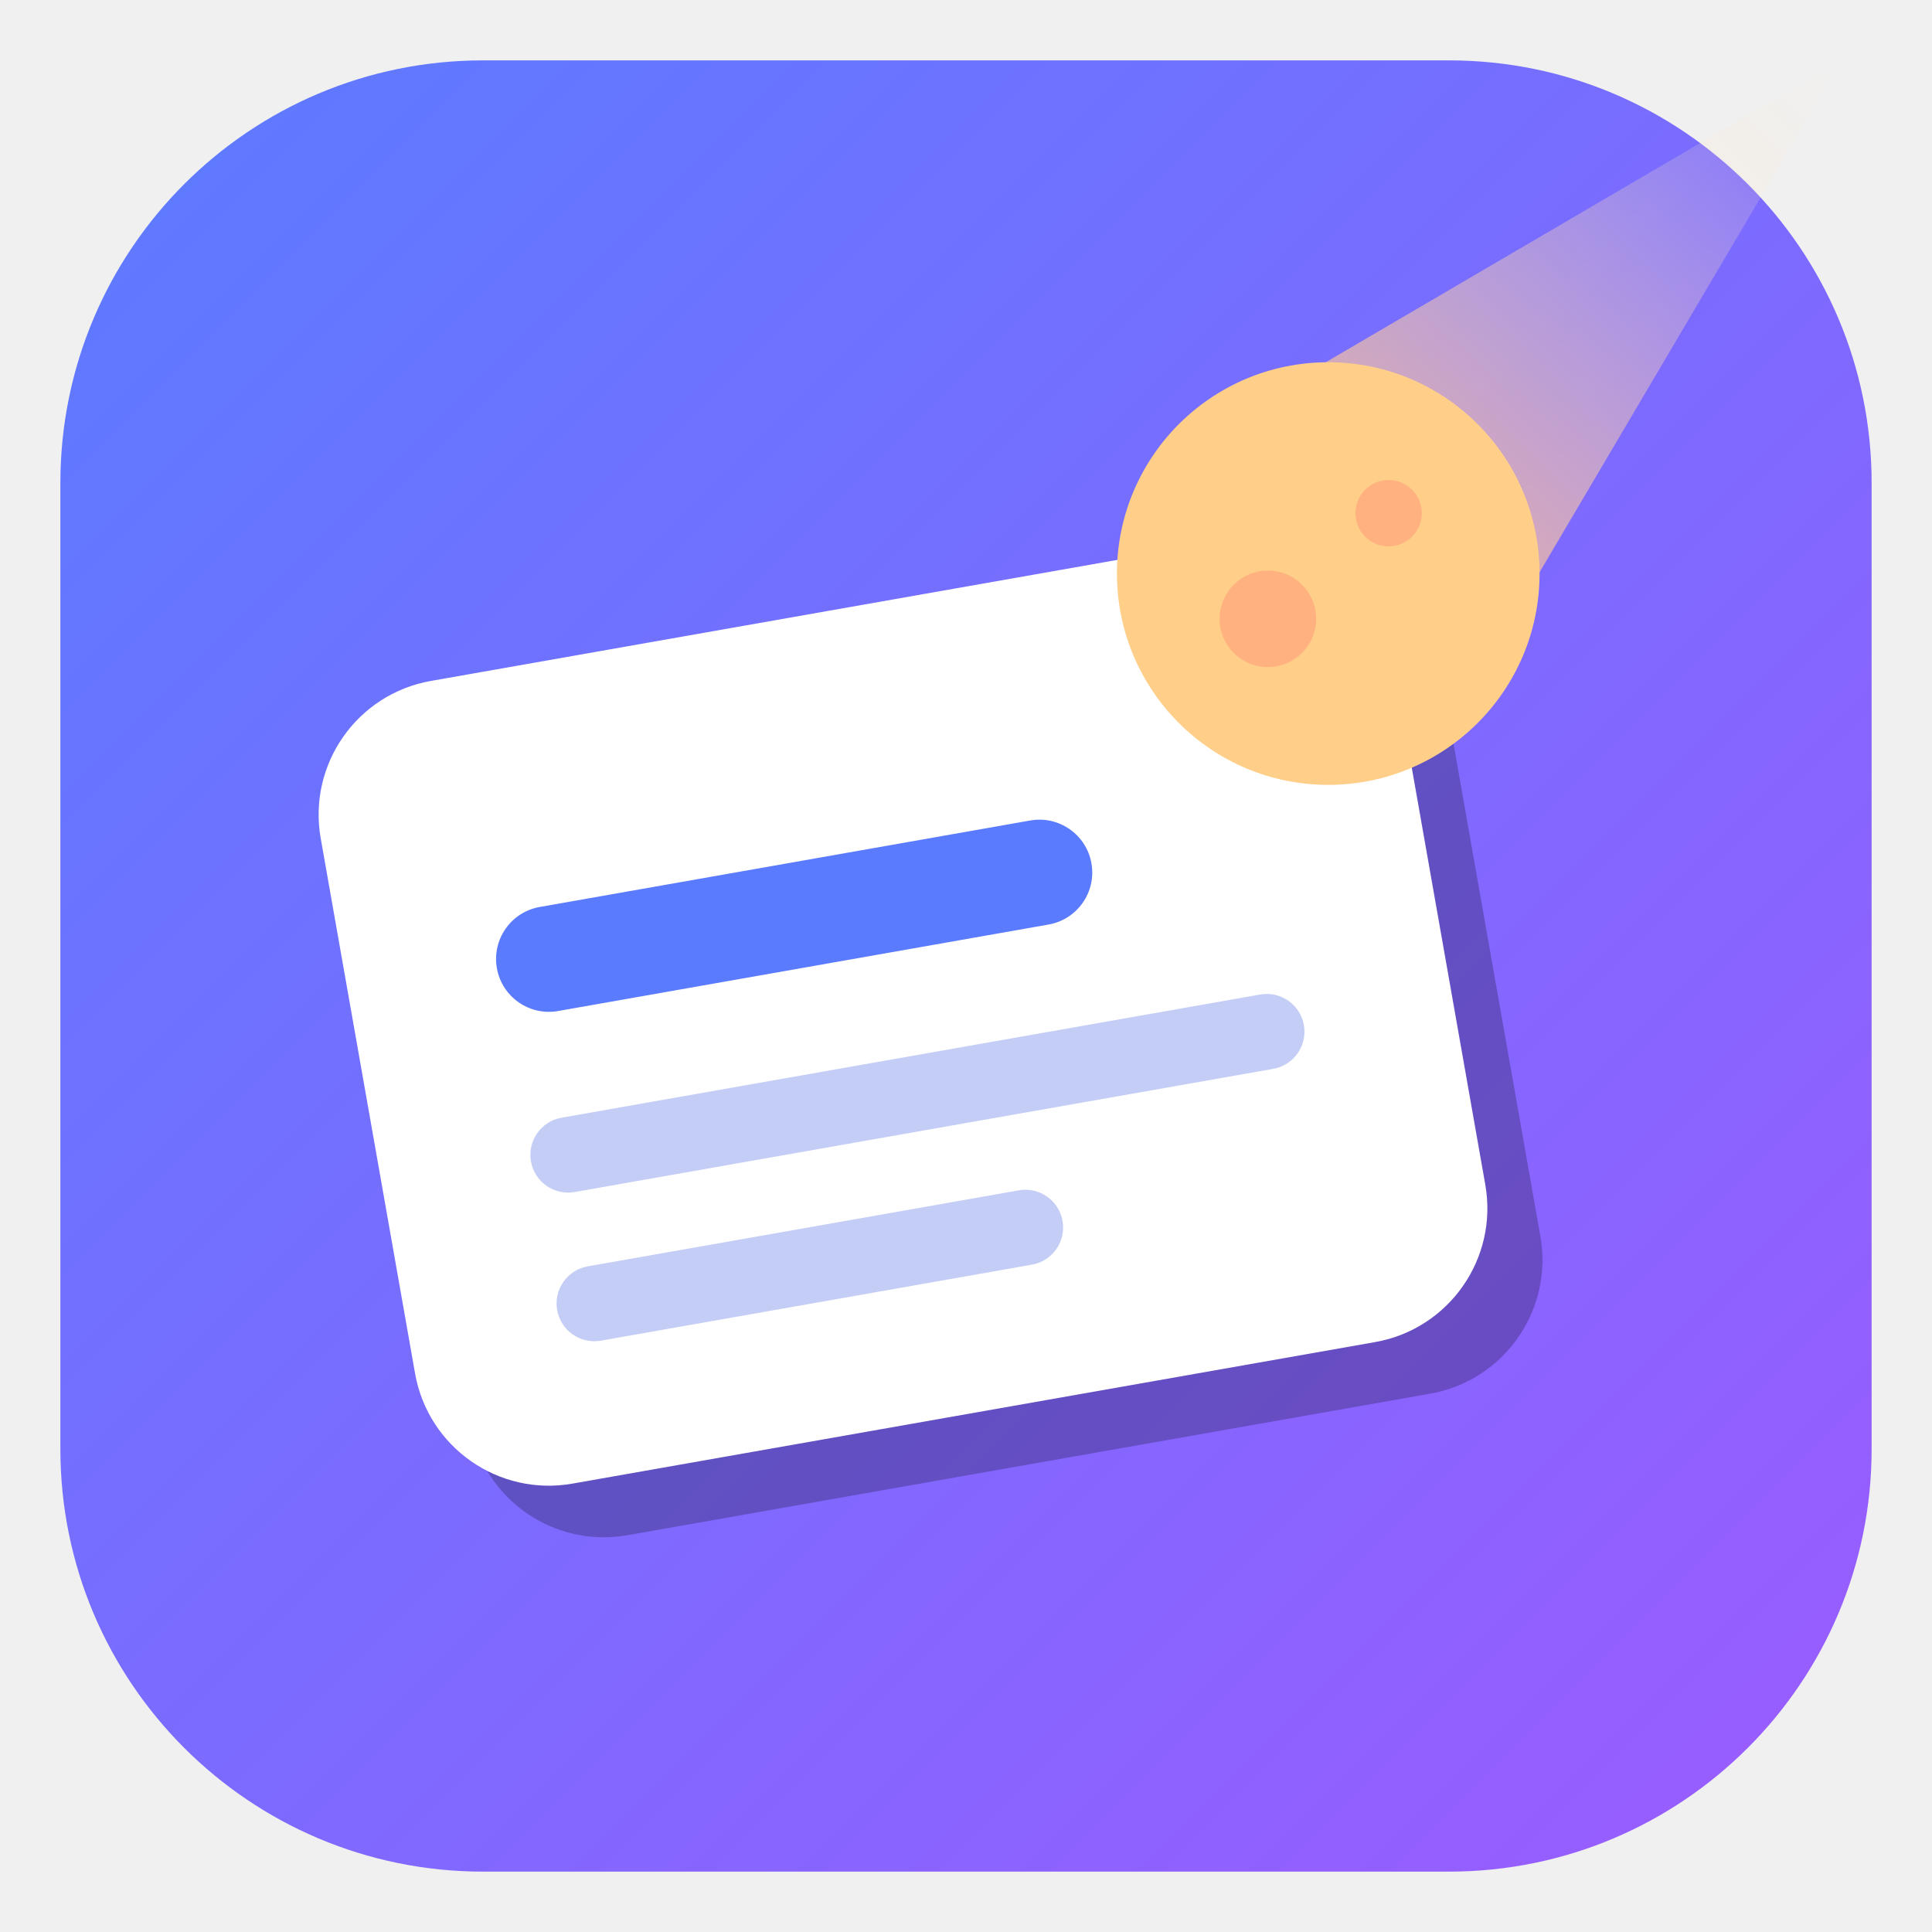
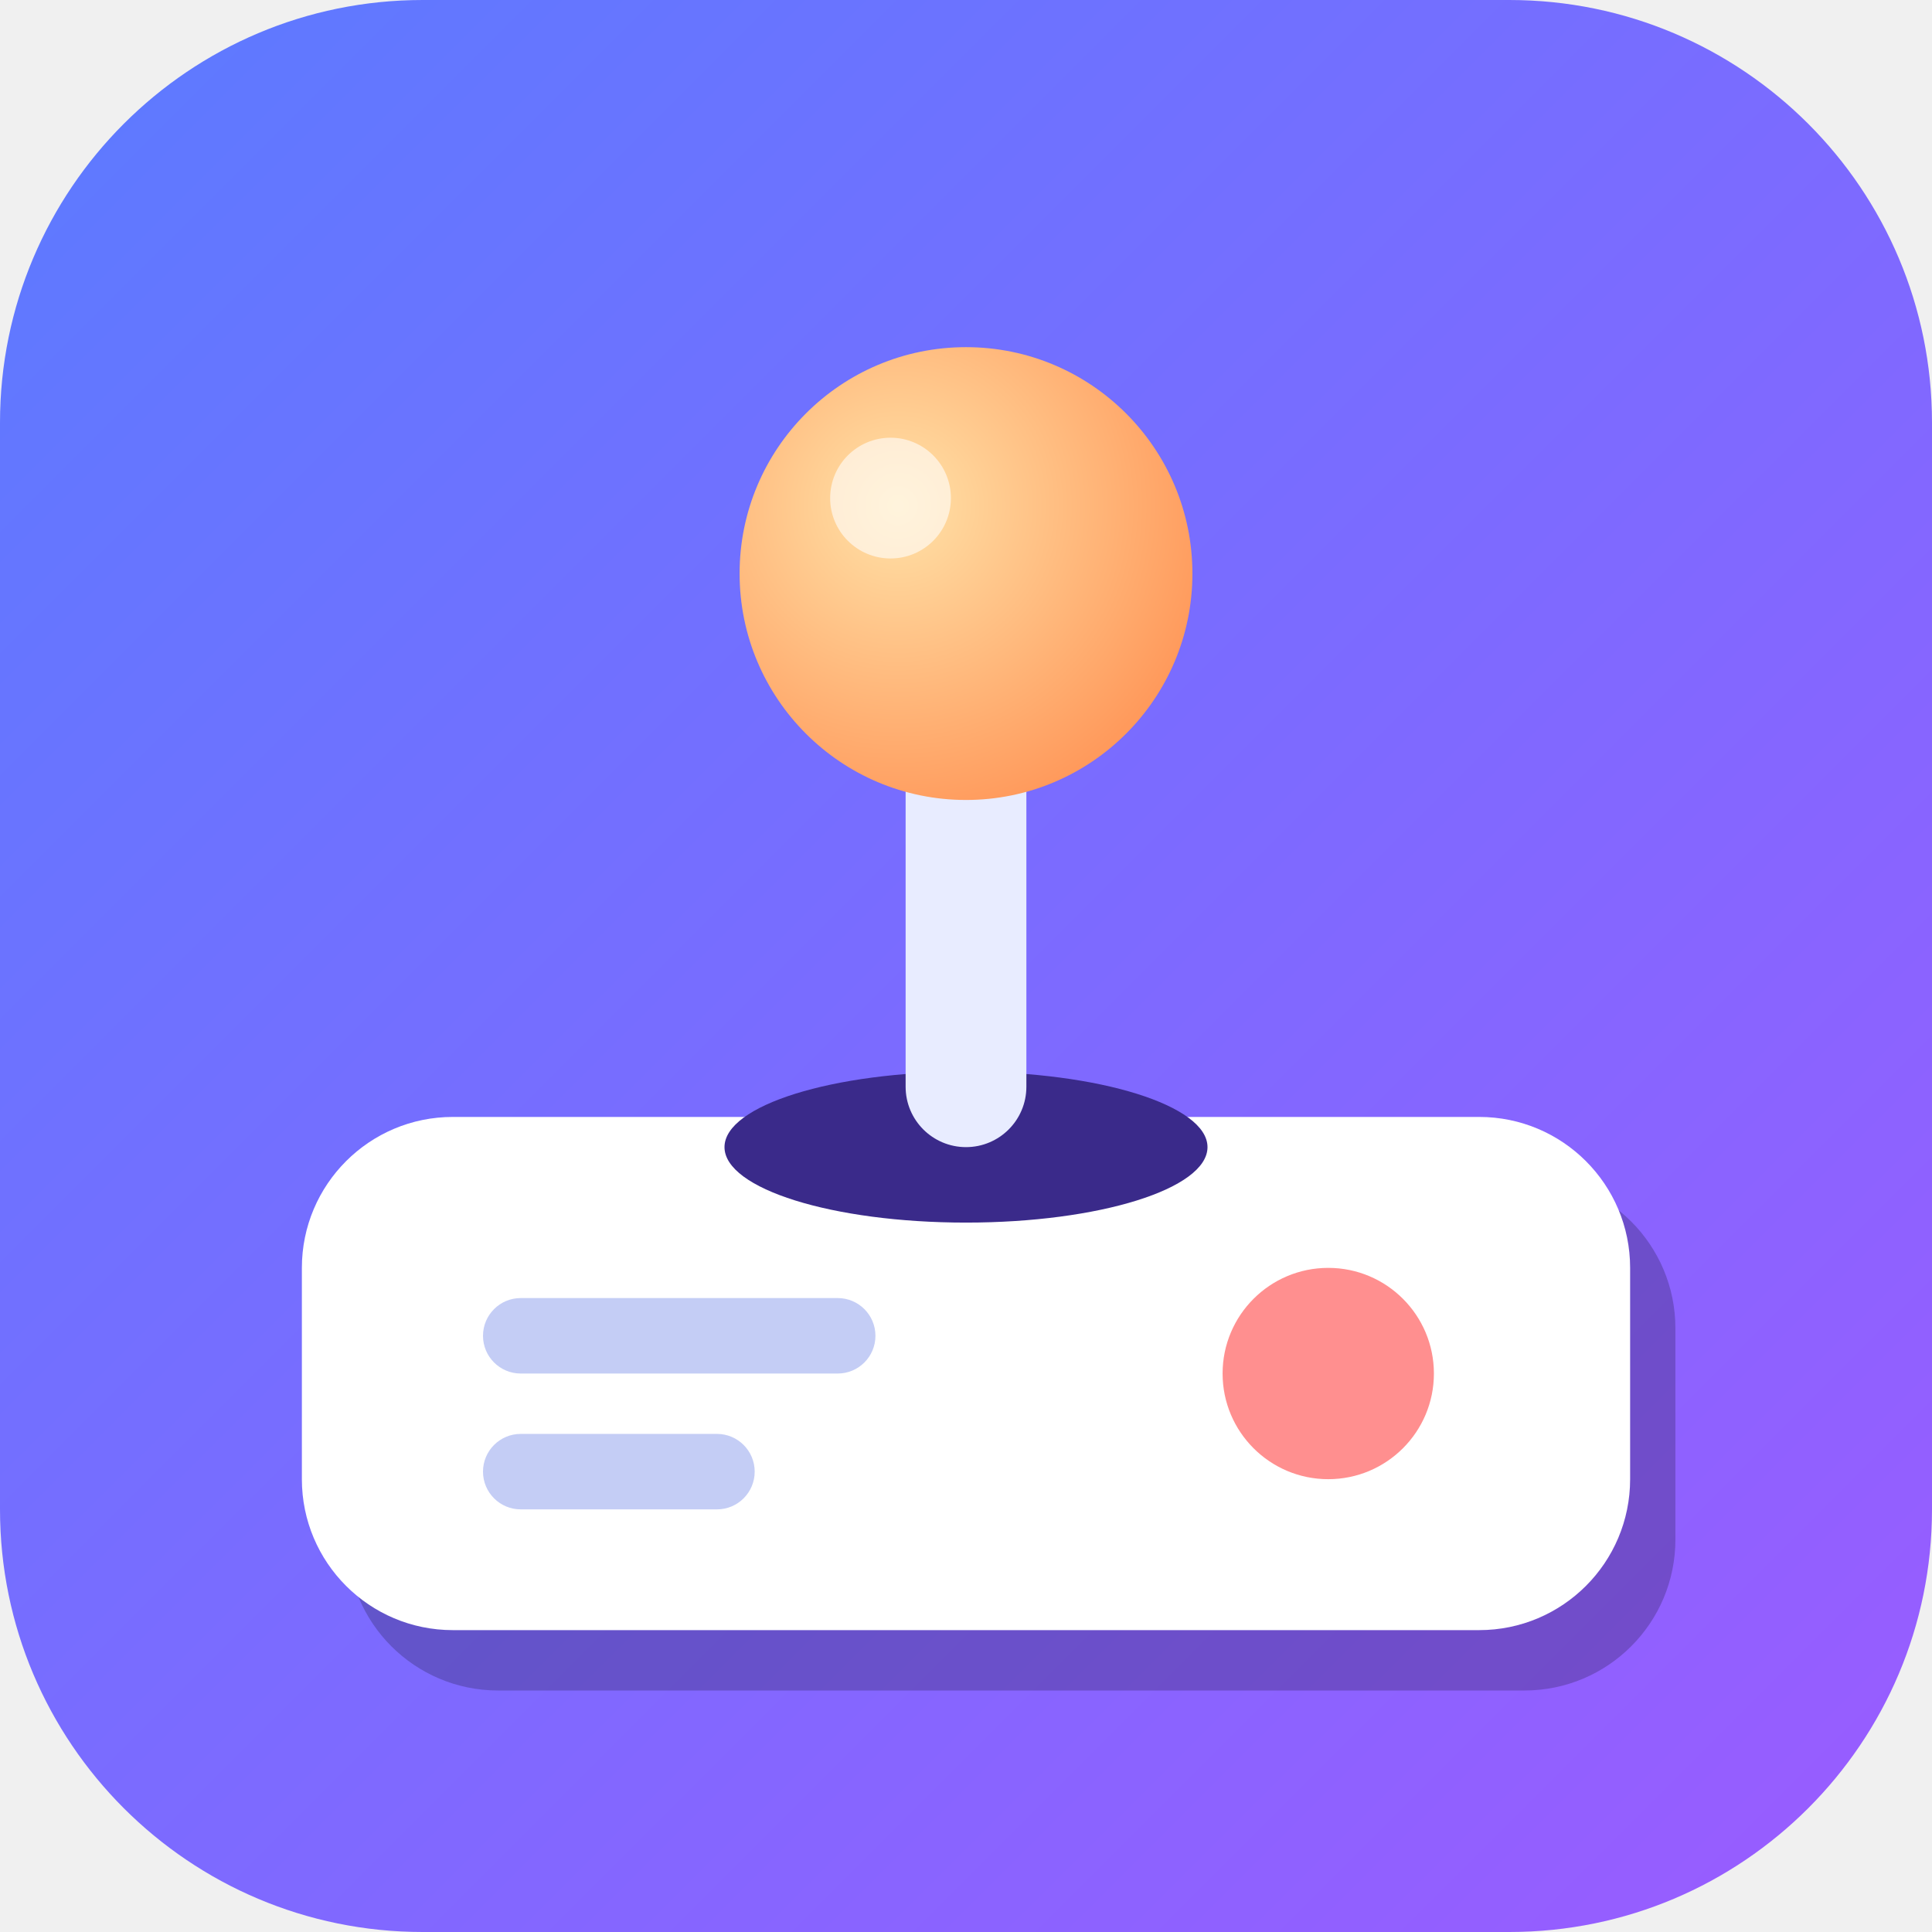
- <svg xmlns="http://www.w3.org/2000/svg" width="512" height="512" viewBox="0 0 128 128">
+ <svg xmlns="http://www.w3.org/2000/svg" viewBox="0 0 128 128">
  <defs>
    <linearGradient id="bg" x1="0" y1="0" x2="1" y2="1">
      <stop offset="0" stop-color="#5b7bff" />
      <stop offset="1" stop-color="#9b5bff" />
    </linearGradient>
+     <linearGradient id="space" x1="0" y1="0" x2="0" y2="1">
+       <stop offset="0" stop-color="#141a4a" />
+       <stop offset="1" stop-color="#05060f" />
+     </linearGradient>
    <linearGradient id="trail" x1="1" y1="0" x2="0" y2="1">
      <stop offset="0" stop-color="#fff1d6" stop-opacity="0" />
      <stop offset="1" stop-color="#ffb27f" />
    </linearGradient>
+     <radialGradient id="rock" cx="0.35" cy="0.35" r="0.7">
+       <stop offset="0" stop-color="#ffe2a8" />
+       <stop offset="1" stop-color="#ff9a5c" />
+     </radialGradient>
+     <linearGradient id="planet" x1="0" y1="0" x2="0" y2="1">
+       <stop offset="0" stop-color="#6f8cff" />
+       <stop offset="1" stop-color="#2b3a9e" />
+     </linearGradient>
  </defs>
-   <rect x="4" y="4" width="120" height="120" rx="28" fill="url(#bg)" />
-   <g transform="translate(2 -4) rotate(-10 58 72)">
-     <rect x="22" y="44" width="72" height="54" rx="9" fill="#05060f" opacity="0.25" transform="translate(3 4)" />
-     <rect x="22" y="44" width="72" height="54" rx="9" fill="#ffffff" />
-     <rect x="32" y="60" width="40" height="7" rx="3.5" fill="#5b7bff" />
-     <rect x="32" y="74" width="52" height="5" rx="2.5" fill="#c4cdf5" />
-     <rect x="32" y="84" width="34" height="5" rx="2.5" fill="#c4cdf5" />
-   </g>
-   <path d="M122 4 L99 43 L81 28 Z" fill="url(#trail)" />
-   <circle cx="88" cy="38" r="14" fill="#ffcf8a" />
-   <circle cx="84" cy="41" r="3.2" fill="#ffb27f" />
-   <circle cx="92" cy="34" r="2.2" fill="#ffb27f" />
+   <rect x="0" y="0" width="128" height="128" rx="28" fill="url(#bg)" />
+   <rect x="20" y="74" width="88" height="34" rx="10" fill="#05060f" opacity=".22" transform="translate(3 4)" />
+   <rect x="20" y="74" width="88" height="34" rx="10" fill="#fff" />
+   <rect x="32" y="86" width="26" height="5" rx="2.5" fill="#c4cdf5" />
+   <rect x="32" y="95" width="18" height="5" rx="2.5" fill="#c4cdf5" />
+   <circle cx="88" cy="91" r="7" fill="#ff8f8f" />
+   <ellipse cx="64" cy="76" rx="16" ry="5" fill="#3a2a8a" />
+   <rect x="60" y="44" width="8" height="32" rx="4" fill="#e8ecff" />
+   <circle cx="64" cy="38" r="15" fill="url(#rock)" />
+   <circle cx="59" cy="33" r="4" fill="#fff" opacity=".6" />
</svg>
